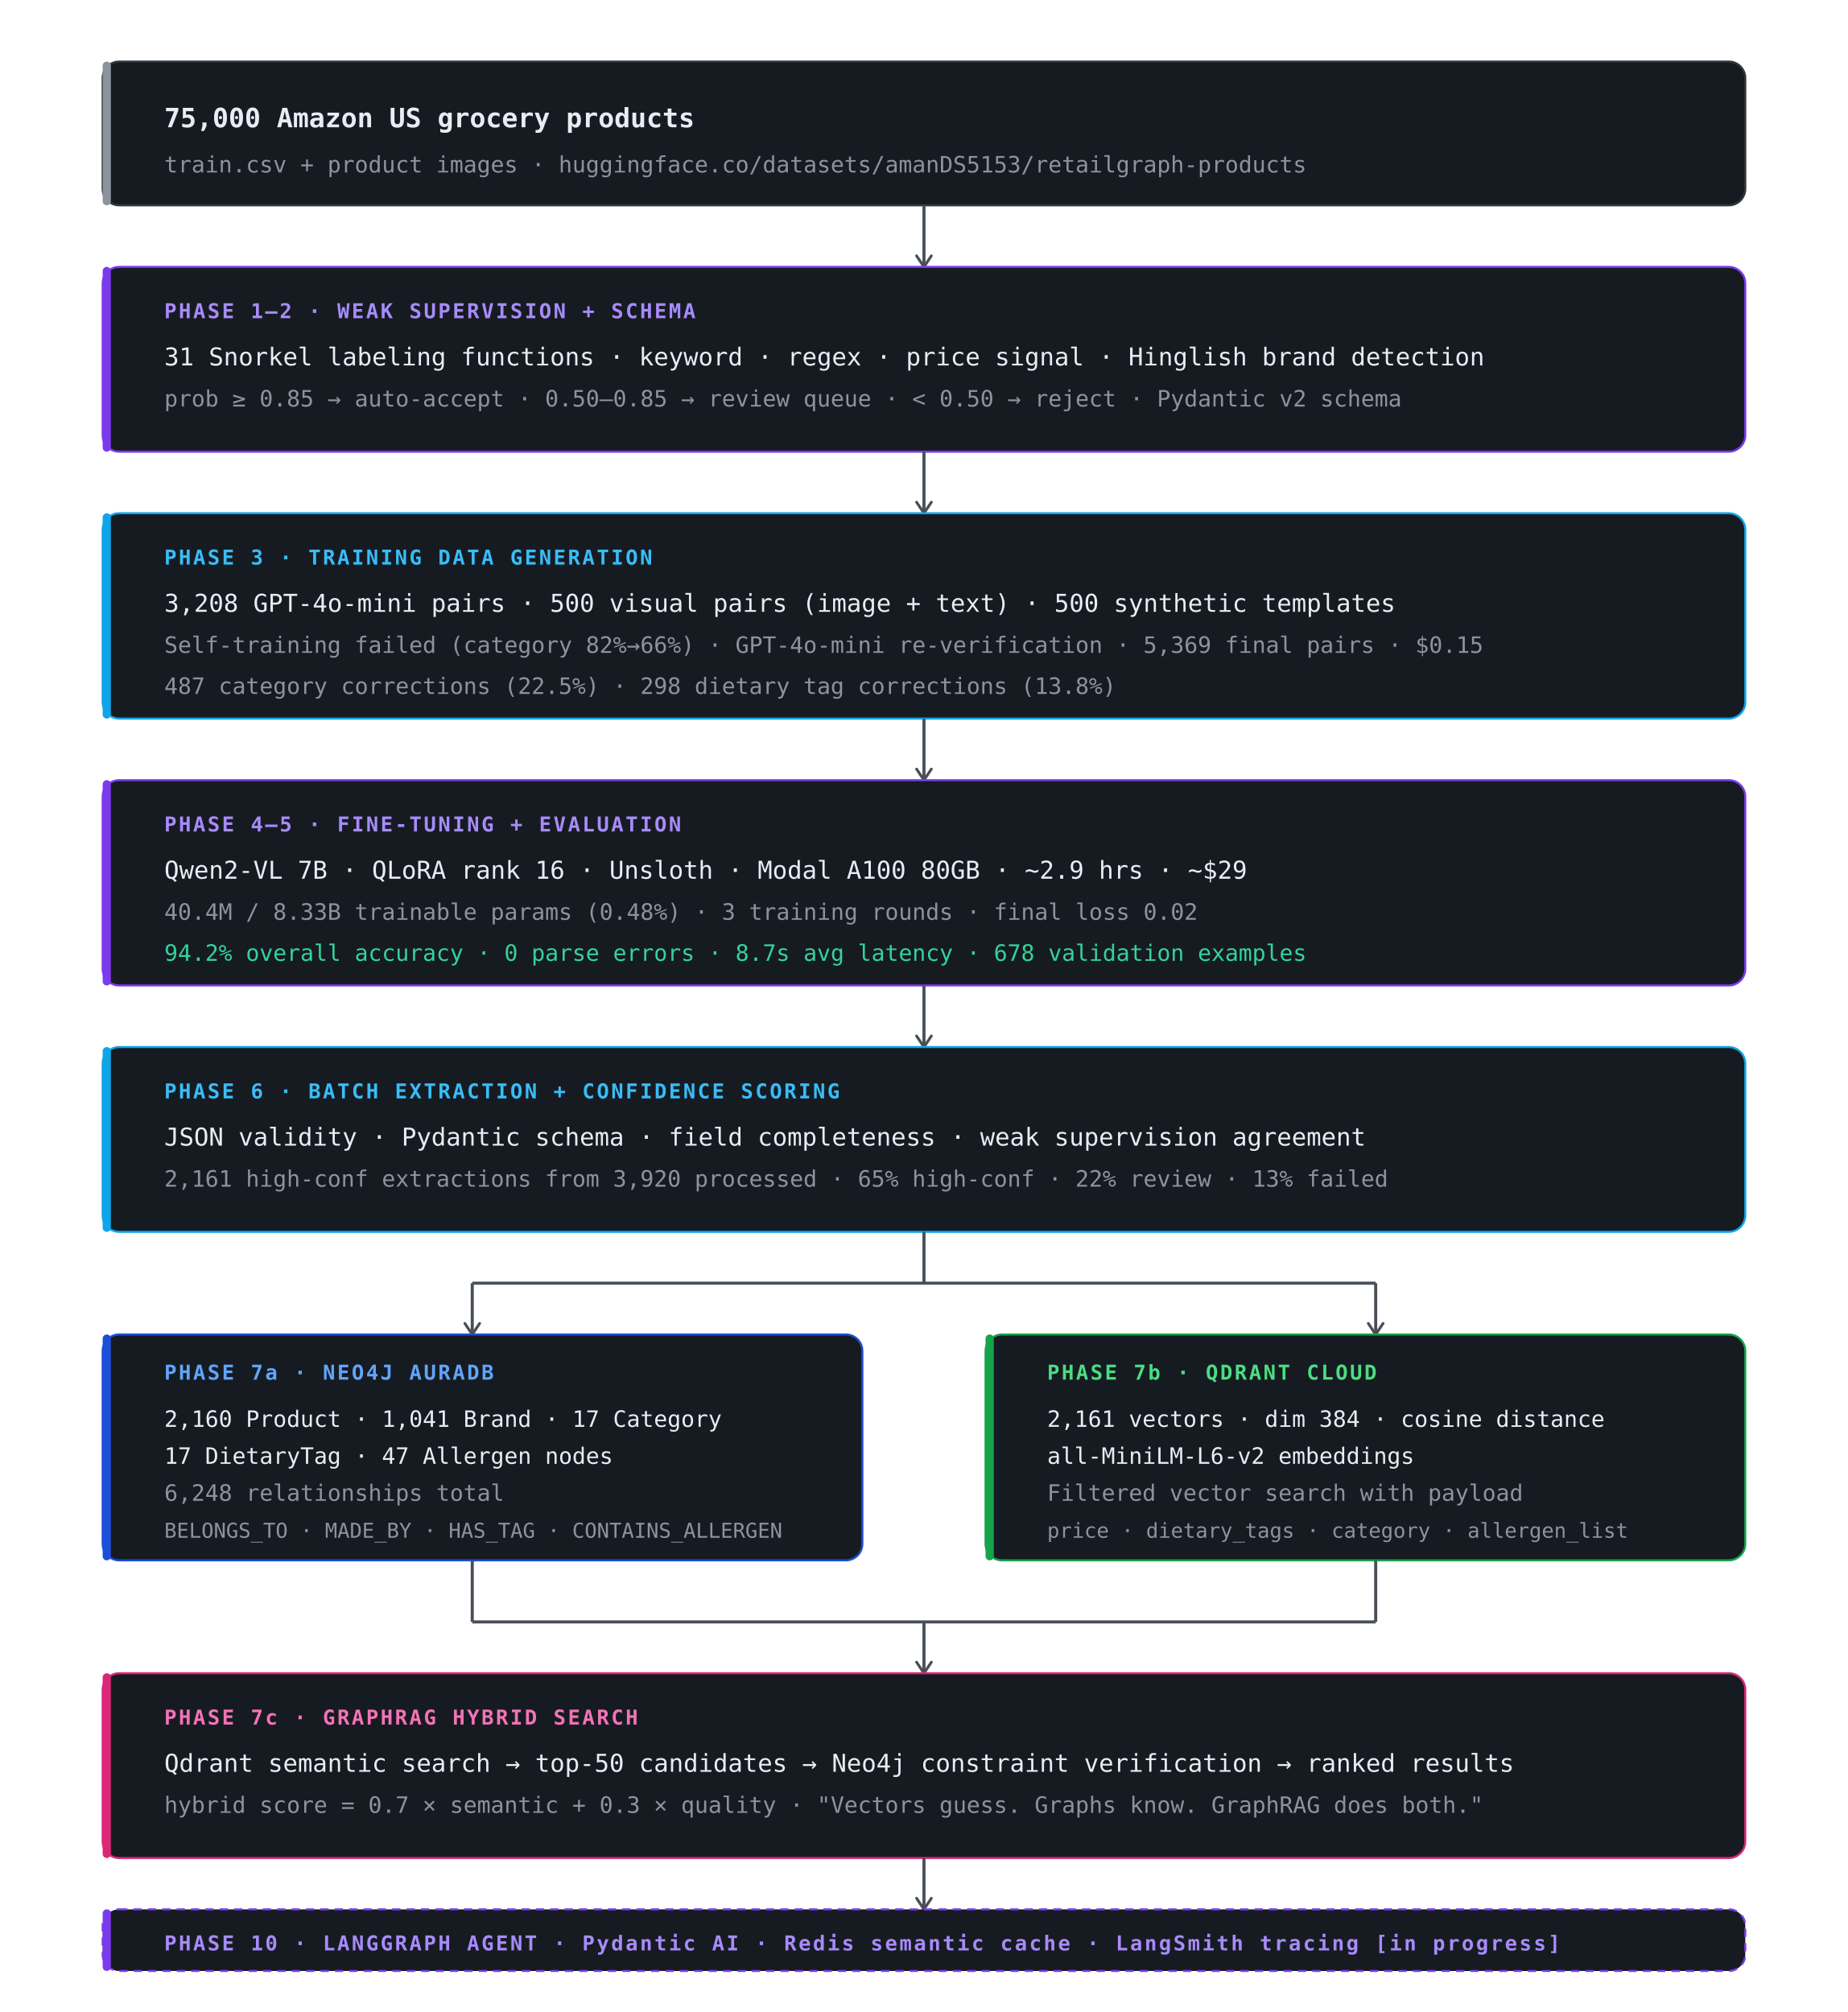
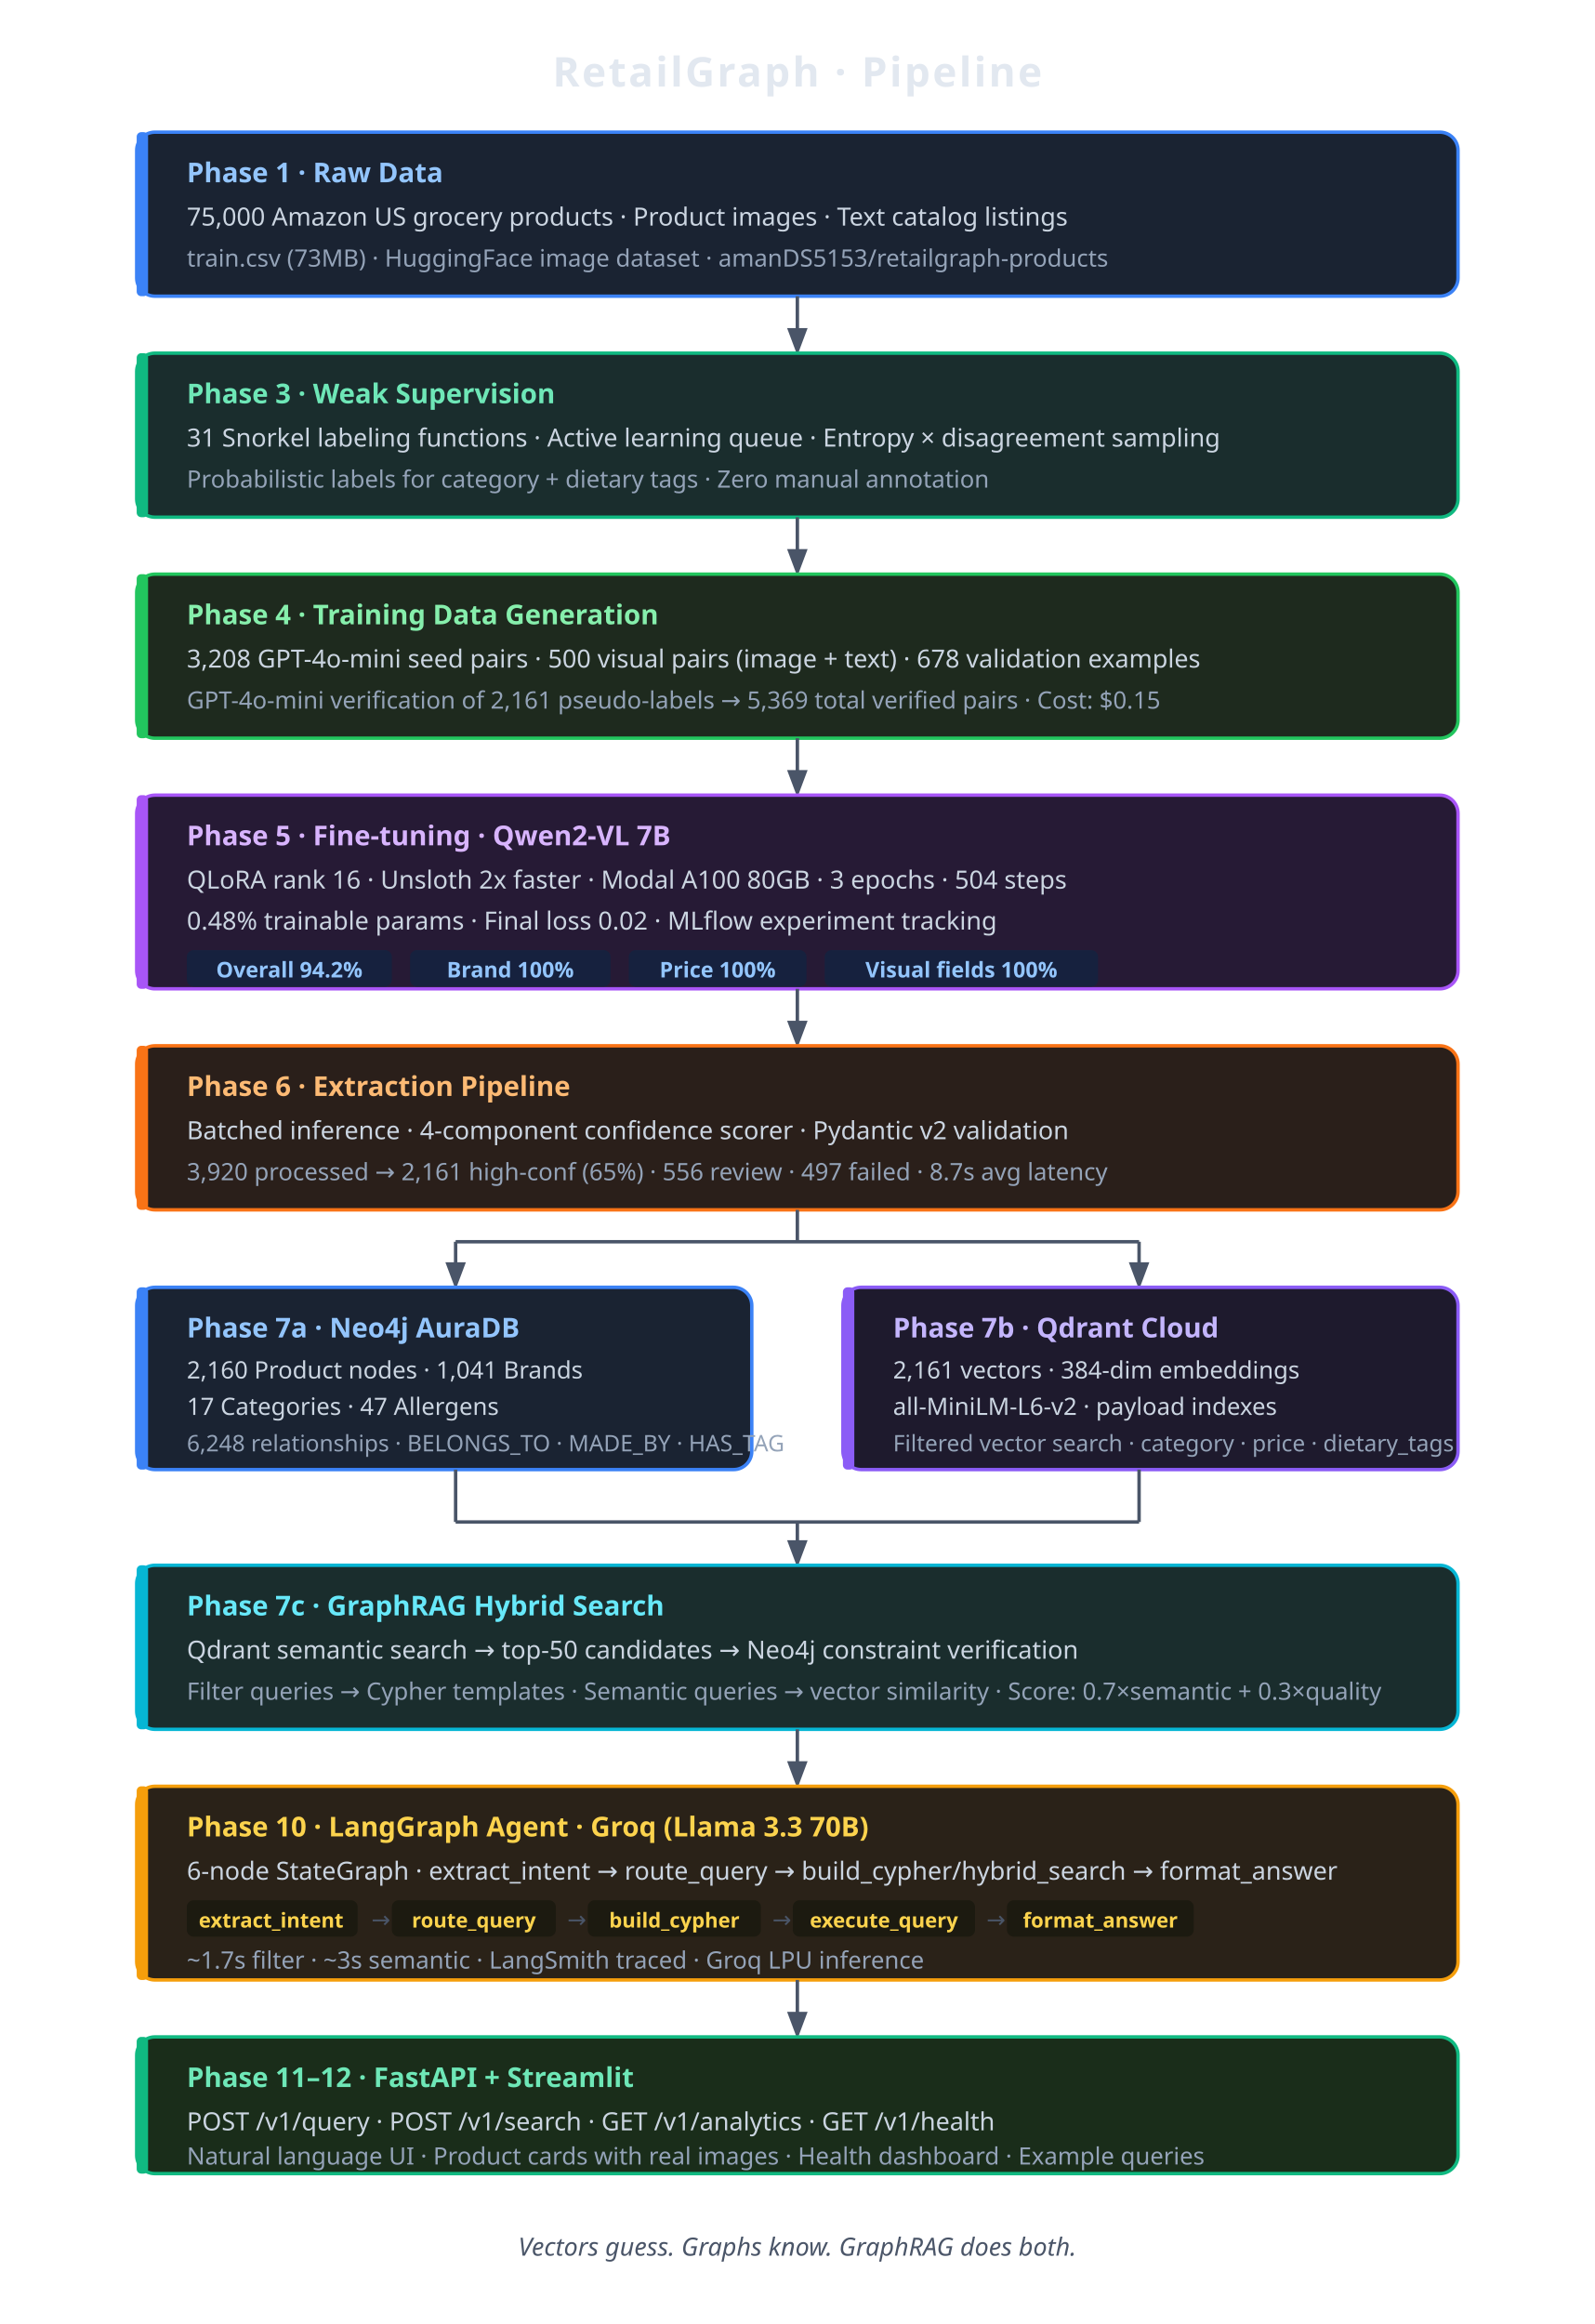
- <svg xmlns="http://www.w3.org/2000/svg" width="900" height="980" viewBox="0 0 900 980" style="background:#0d1117;border-radius:12px;">
+ <svg xmlns="http://www.w3.org/2000/svg" viewBox="0 0 700 1020" style="background:#0d1117">
  <defs>
-     <marker id="arr" viewBox="0 0 10 10" refX="8" refY="5" markerWidth="6" markerHeight="6" orient="auto">
-       <path d="M2 1L8 5L2 9" fill="none" stroke="#484f58" stroke-width="1.5" stroke-linecap="round" stroke-linejoin="round" />
-     </marker>
-     <marker id="arr2" viewBox="0 0 10 10" refX="8" refY="5" markerWidth="6" markerHeight="6" orient="auto">
-       <path d="M2 1L8 5L2 9" fill="none" stroke="#484f58" stroke-width="1.5" stroke-linecap="round" stroke-linejoin="round" />
+     <marker id="arrow" markerWidth="8" markerHeight="8" refX="4" refY="3" orient="auto">
+       <path d="M0,0 L0,6 L8,3 z" fill="#4a5568" />
    </marker>
  </defs>
-   <rect x="50" y="30" width="800" height="70" rx="8" fill="#161b22" stroke="#30363d" stroke-width="1" />
-   <rect x="50" y="30" width="4" height="70" rx="2" fill="#8b949e" />
-   <text x="80" y="62" font-family="ui-monospace,monospace" font-size="13" font-weight="600" fill="#e6edf3">75,000 Amazon US grocery products</text>
-   <text x="80" y="84" font-family="ui-monospace,monospace" font-size="11" fill="#8b949e">train.csv + product images · huggingface.co/datasets/amanDS5153/retailgraph-products</text>
-   <line x1="450" y1="100" x2="450" y2="130" stroke="#484f58" stroke-width="1.5" marker-end="url(#arr)" />
-   <rect x="50" y="130" width="800" height="90" rx="8" fill="#161b22" stroke="#7c3aed" stroke-width="1" />
-   <rect x="50" y="130" width="4" height="90" rx="2" fill="#7c3aed" />
-   <text x="80" y="155" font-family="ui-monospace,monospace" font-size="10" font-weight="600" fill="#a78bfa" letter-spacing="1">PHASE 1–2 · WEAK SUPERVISION + SCHEMA</text>
-   <text x="80" y="178" font-family="ui-monospace,monospace" font-size="12" fill="#e6edf3">31 Snorkel labeling functions · keyword · regex · price signal · Hinglish brand detection</text>
-   <text x="80" y="198" font-family="ui-monospace,monospace" font-size="11" fill="#8b949e">prob ≥ 0.85 → auto-accept  ·  0.50–0.85 → review queue  ·  &lt; 0.50 → reject  ·  Pydantic v2 schema</text>
-   <line x1="450" y1="220" x2="450" y2="250" stroke="#484f58" stroke-width="1.5" marker-end="url(#arr)" />
-   <rect x="50" y="250" width="800" height="100" rx="8" fill="#161b22" stroke="#0ea5e9" stroke-width="1" />
-   <rect x="50" y="250" width="4" height="100" rx="2" fill="#0ea5e9" />
-   <text x="80" y="275" font-family="ui-monospace,monospace" font-size="10" font-weight="600" fill="#38bdf8" letter-spacing="1">PHASE 3 · TRAINING DATA GENERATION</text>
-   <text x="80" y="298" font-family="ui-monospace,monospace" font-size="12" fill="#e6edf3">3,208 GPT-4o-mini pairs  ·  500 visual pairs (image + text)  ·  500 synthetic templates</text>
-   <text x="80" y="318" font-family="ui-monospace,monospace" font-size="11" fill="#8b949e">Self-training failed (category 82%→66%) · GPT-4o-mini re-verification · 5,369 final pairs · $0.15</text>
-   <text x="80" y="338" font-family="ui-monospace,monospace" font-size="11" fill="#8b949e">487 category corrections (22.5%)  ·  298 dietary tag corrections (13.8%)</text>
-   <line x1="450" y1="350" x2="450" y2="380" stroke="#484f58" stroke-width="1.5" marker-end="url(#arr)" />
-   <rect x="50" y="380" width="800" height="100" rx="8" fill="#161b22" stroke="#7c3aed" stroke-width="1" />
-   <rect x="50" y="380" width="4" height="100" rx="2" fill="#7c3aed" />
-   <text x="80" y="405" font-family="ui-monospace,monospace" font-size="10" font-weight="600" fill="#a78bfa" letter-spacing="1">PHASE 4–5 · FINE-TUNING + EVALUATION</text>
-   <text x="80" y="428" font-family="ui-monospace,monospace" font-size="12" fill="#e6edf3">Qwen2-VL 7B  ·  QLoRA rank 16  ·  Unsloth  ·  Modal A100 80GB  ·  ~2.9 hrs  ·  ~$29</text>
-   <text x="80" y="448" font-family="ui-monospace,monospace" font-size="11" fill="#8b949e">40.4M / 8.33B trainable params (0.48%)  ·  3 training rounds  ·  final loss 0.02</text>
-   <text x="80" y="468" font-family="ui-monospace,monospace" font-size="11" fill="#34d399">94.2% overall accuracy  ·  0 parse errors  ·  8.7s avg latency  ·  678 validation examples</text>
-   <line x1="450" y1="480" x2="450" y2="510" stroke="#484f58" stroke-width="1.5" marker-end="url(#arr)" />
-   <rect x="50" y="510" width="800" height="90" rx="8" fill="#161b22" stroke="#0ea5e9" stroke-width="1" />
-   <rect x="50" y="510" width="4" height="90" rx="2" fill="#0ea5e9" />
-   <text x="80" y="535" font-family="ui-monospace,monospace" font-size="10" font-weight="600" fill="#38bdf8" letter-spacing="1">PHASE 6 · BATCH EXTRACTION + CONFIDENCE SCORING</text>
-   <text x="80" y="558" font-family="ui-monospace,monospace" font-size="12" fill="#e6edf3">JSON validity · Pydantic schema · field completeness · weak supervision agreement</text>
-   <text x="80" y="578" font-family="ui-monospace,monospace" font-size="11" fill="#8b949e">2,161 high-conf extractions from 3,920 processed  ·  65% high-conf  ·  22% review  ·  13% failed</text>
-   <line x1="450" y1="600" x2="450" y2="625" stroke="#484f58" stroke-width="1.5" />
-   <line x1="230" y1="625" x2="670" y2="625" stroke="#484f58" stroke-width="1.5" />
-   <line x1="230" y1="625" x2="230" y2="650" stroke="#484f58" stroke-width="1.5" marker-end="url(#arr)" />
-   <line x1="670" y1="625" x2="670" y2="650" stroke="#484f58" stroke-width="1.5" marker-end="url(#arr)" />
-   <rect x="50" y="650" width="370" height="110" rx="8" fill="#161b22" stroke="#1d4ed8" stroke-width="1" />
-   <rect x="50" y="650" width="4" height="110" rx="2" fill="#1d4ed8" />
-   <text x="80" y="672" font-family="ui-monospace,monospace" font-size="10" font-weight="600" fill="#60a5fa" letter-spacing="1">PHASE 7a · NEO4J AURADB</text>
-   <text x="80" y="695" font-family="ui-monospace,monospace" font-size="11" fill="#e6edf3">2,160 Product · 1,041 Brand · 17 Category</text>
-   <text x="80" y="713" font-family="ui-monospace,monospace" font-size="11" fill="#e6edf3">17 DietaryTag · 47 Allergen nodes</text>
-   <text x="80" y="731" font-family="ui-monospace,monospace" font-size="11" fill="#8b949e">6,248 relationships total</text>
-   <text x="80" y="749" font-family="ui-monospace,monospace" font-size="10" fill="#8b949e">BELONGS_TO · MADE_BY · HAS_TAG · CONTAINS_ALLERGEN</text>
-   <rect x="480" y="650" width="370" height="110" rx="8" fill="#161b22" stroke="#16a34a" stroke-width="1" />
-   <rect x="480" y="650" width="4" height="110" rx="2" fill="#16a34a" />
-   <text x="510" y="672" font-family="ui-monospace,monospace" font-size="10" font-weight="600" fill="#4ade80" letter-spacing="1">PHASE 7b · QDRANT CLOUD</text>
-   <text x="510" y="695" font-family="ui-monospace,monospace" font-size="11" fill="#e6edf3">2,161 vectors · dim 384 · cosine distance</text>
-   <text x="510" y="713" font-family="ui-monospace,monospace" font-size="11" fill="#e6edf3">all-MiniLM-L6-v2 embeddings</text>
-   <text x="510" y="731" font-family="ui-monospace,monospace" font-size="11" fill="#8b949e">Filtered vector search with payload</text>
-   <text x="510" y="749" font-family="ui-monospace,monospace" font-size="10" fill="#8b949e">price · dietary_tags · category · allergen_list</text>
-   <line x1="230" y1="760" x2="230" y2="790" stroke="#484f58" stroke-width="1.5" />
-   <line x1="670" y1="760" x2="670" y2="790" stroke="#484f58" stroke-width="1.5" />
-   <line x1="230" y1="790" x2="670" y2="790" stroke="#484f58" stroke-width="1.5" />
-   <line x1="450" y1="790" x2="450" y2="815" stroke="#484f58" stroke-width="1.5" marker-end="url(#arr)" />
-   <rect x="50" y="815" width="800" height="90" rx="8" fill="#161b22" stroke="#db2777" stroke-width="1" />
-   <rect x="50" y="815" width="4" height="90" rx="2" fill="#db2777" />
-   <text x="80" y="840" font-family="ui-monospace,monospace" font-size="10" font-weight="600" fill="#f472b6" letter-spacing="1">PHASE 7c · GRAPHRAG HYBRID SEARCH</text>
-   <text x="80" y="863" font-family="ui-monospace,monospace" font-size="12" fill="#e6edf3">Qdrant semantic search → top-50 candidates → Neo4j constraint verification → ranked results</text>
-   <text x="80" y="883" font-family="ui-monospace,monospace" font-size="11" fill="#8b949e">hybrid score = 0.7 × semantic + 0.3 × quality  ·  "Vectors guess. Graphs know. GraphRAG does both."</text>
-   <line x1="450" y1="905" x2="450" y2="930" stroke="#484f58" stroke-width="1.5" marker-end="url(#arr)" />
-   <rect x="50" y="930" width="800" height="30" rx="8" fill="#161b22" stroke="#7c3aed" stroke-width="1" stroke-dasharray="4,3" />
-   <rect x="50" y="930" width="4" height="30" rx="2" fill="#7c3aed" />
-   <text x="80" y="950" font-family="ui-monospace,monospace" font-size="10" font-weight="600" fill="#a78bfa" letter-spacing="1">PHASE 10 · LANGGRAPH AGENT · Pydantic AI · Redis semantic cache · LangSmith tracing  [in progress]</text>
+   <text x="350" y="38" text-anchor="middle" fill="#e2e8f0" font-family="'Segoe UI', system-ui, sans-serif" font-size="18" font-weight="700" letter-spacing="1">RetailGraph · Pipeline</text>
+   <rect x="60" y="58" width="580" height="72" rx="8" fill="#1a2332" stroke="#3b82f6" stroke-width="1.5" />
+   <rect x="60" y="58" width="5" height="72" rx="2" fill="#3b82f6" />
+   <text x="82" y="80" fill="#93c5fd" font-family="'Segoe UI', system-ui, sans-serif" font-size="12" font-weight="700">Phase 1 · Raw Data</text>
+   <text x="82" y="99" fill="#cbd5e1" font-family="'Segoe UI', system-ui, sans-serif" font-size="11">75,000 Amazon US grocery products · Product images · Text catalog listings</text>
+   <text x="82" y="117" fill="#94a3b8" font-family="'Segoe UI', system-ui, sans-serif" font-size="10.5">train.csv (73MB) · HuggingFace image dataset · amanDS5153/retailgraph-products</text>
+   <line x1="350" y1="130" x2="350" y2="150" stroke="#4a5568" stroke-width="1.5" marker-end="url(#arrow)" />
+   <rect x="60" y="155" width="580" height="72" rx="8" fill="#1a2d2d" stroke="#10b981" stroke-width="1.5" />
+   <rect x="60" y="155" width="5" height="72" rx="2" fill="#10b981" />
+   <text x="82" y="177" fill="#6ee7b7" font-family="'Segoe UI', system-ui, sans-serif" font-size="12" font-weight="700">Phase 3 · Weak Supervision</text>
+   <text x="82" y="196" fill="#cbd5e1" font-family="'Segoe UI', system-ui, sans-serif" font-size="11">31 Snorkel labeling functions · Active learning queue · Entropy × disagreement sampling</text>
+   <text x="82" y="214" fill="#94a3b8" font-family="'Segoe UI', system-ui, sans-serif" font-size="10.5">Probabilistic labels for category + dietary tags · Zero manual annotation</text>
+   <line x1="350" y1="227" x2="350" y2="247" stroke="#4a5568" stroke-width="1.5" marker-end="url(#arrow)" />
+   <rect x="60" y="252" width="580" height="72" rx="8" fill="#1e2a1e" stroke="#22c55e" stroke-width="1.5" />
+   <rect x="60" y="252" width="5" height="72" rx="2" fill="#22c55e" />
+   <text x="82" y="274" fill="#86efac" font-family="'Segoe UI', system-ui, sans-serif" font-size="12" font-weight="700">Phase 4 · Training Data Generation</text>
+   <text x="82" y="293" fill="#cbd5e1" font-family="'Segoe UI', system-ui, sans-serif" font-size="11">3,208 GPT-4o-mini seed pairs · 500 visual pairs (image + text) · 678 validation examples</text>
+   <text x="82" y="311" fill="#94a3b8" font-family="'Segoe UI', system-ui, sans-serif" font-size="10.5">GPT-4o-mini verification of 2,161 pseudo-labels → 5,369 total verified pairs · Cost: $0.15</text>
+   <line x1="350" y1="324" x2="350" y2="344" stroke="#4a5568" stroke-width="1.5" marker-end="url(#arrow)" />
+   <rect x="60" y="349" width="580" height="85" rx="8" fill="#261a35" stroke="#a855f7" stroke-width="1.5" />
+   <rect x="60" y="349" width="5" height="85" rx="2" fill="#a855f7" />
+   <text x="82" y="371" fill="#d8b4fe" font-family="'Segoe UI', system-ui, sans-serif" font-size="12" font-weight="700">Phase 5 · Fine-tuning · Qwen2-VL 7B</text>
+   <text x="82" y="390" fill="#cbd5e1" font-family="'Segoe UI', system-ui, sans-serif" font-size="11">QLoRA rank 16 · Unsloth 2x faster · Modal A100 80GB · 3 epochs · 504 steps</text>
+   <text x="82" y="408" fill="#cbd5e1" font-family="'Segoe UI', system-ui, sans-serif" font-size="11">0.48% trainable params · Final loss 0.02 · MLflow experiment tracking</text>
+   <rect x="82" y="417" width="90" height="16" rx="3" fill="#16213e" />
+   <text x="127" y="429" text-anchor="middle" fill="#93c5fd" font-family="'Segoe UI', system-ui, sans-serif" font-size="9.5" font-weight="700">Overall 94.2%</text>
+   <rect x="180" y="417" width="88" height="16" rx="3" fill="#16213e" />
+   <text x="224" y="429" text-anchor="middle" fill="#93c5fd" font-family="'Segoe UI', system-ui, sans-serif" font-size="9.5" font-weight="700">Brand 100%</text>
+   <rect x="276" y="417" width="78" height="16" rx="3" fill="#16213e" />
+   <text x="315" y="429" text-anchor="middle" fill="#93c5fd" font-family="'Segoe UI', system-ui, sans-serif" font-size="9.5" font-weight="700">Price 100%</text>
+   <rect x="362" y="417" width="120" height="16" rx="3" fill="#16213e" />
+   <text x="422" y="429" text-anchor="middle" fill="#93c5fd" font-family="'Segoe UI', system-ui, sans-serif" font-size="9.5" font-weight="700">Visual fields 100%</text>
+   <line x1="350" y1="434" x2="350" y2="454" stroke="#4a5568" stroke-width="1.5" marker-end="url(#arrow)" />
+   <rect x="60" y="459" width="580" height="72" rx="8" fill="#2a1f1a" stroke="#f97316" stroke-width="1.5" />
+   <rect x="60" y="459" width="5" height="72" rx="2" fill="#f97316" />
+   <text x="82" y="481" fill="#fdba74" font-family="'Segoe UI', system-ui, sans-serif" font-size="12" font-weight="700">Phase 6 · Extraction Pipeline</text>
+   <text x="82" y="500" fill="#cbd5e1" font-family="'Segoe UI', system-ui, sans-serif" font-size="11">Batched inference · 4-component confidence scorer · Pydantic v2 validation</text>
+   <text x="82" y="518" fill="#94a3b8" font-family="'Segoe UI', system-ui, sans-serif" font-size="10.5">3,920 processed → 2,161 high-conf (65%) · 556 review · 497 failed · 8.7s avg latency</text>
+   <line x1="350" y1="531" x2="350" y2="545" stroke="#4a5568" stroke-width="1.5" />
+   <line x1="200" y1="545" x2="500" y2="545" stroke="#4a5568" stroke-width="1.5" />
+   <line x1="200" y1="545" x2="200" y2="560" stroke="#4a5568" stroke-width="1.5" marker-end="url(#arrow)" />
+   <line x1="500" y1="545" x2="500" y2="560" stroke="#4a5568" stroke-width="1.5" marker-end="url(#arrow)" />
+   <rect x="60" y="565" width="270" height="80" rx="8" fill="#1a2332" stroke="#3b82f6" stroke-width="1.5" />
+   <rect x="60" y="565" width="5" height="80" rx="2" fill="#3b82f6" />
+   <text x="82" y="587" fill="#93c5fd" font-family="'Segoe UI', system-ui, sans-serif" font-size="12" font-weight="700">Phase 7a · Neo4j AuraDB</text>
+   <text x="82" y="605" fill="#cbd5e1" font-family="'Segoe UI', system-ui, sans-serif" font-size="10.5">2,160 Product nodes · 1,041 Brands</text>
+   <text x="82" y="621" fill="#cbd5e1" font-family="'Segoe UI', system-ui, sans-serif" font-size="10.5">17 Categories · 47 Allergens</text>
+   <text x="82" y="637" fill="#94a3b8" font-family="'Segoe UI', system-ui, sans-serif" font-size="10">6,248 relationships · BELONGS_TO · MADE_BY · HAS_TAG</text>
+   <rect x="370" y="565" width="270" height="80" rx="8" fill="#1e1a2d" stroke="#8b5cf6" stroke-width="1.5" />
+   <rect x="370" y="565" width="5" height="80" rx="2" fill="#8b5cf6" />
+   <text x="392" y="587" fill="#c4b5fd" font-family="'Segoe UI', system-ui, sans-serif" font-size="12" font-weight="700">Phase 7b · Qdrant Cloud</text>
+   <text x="392" y="605" fill="#cbd5e1" font-family="'Segoe UI', system-ui, sans-serif" font-size="10.5">2,161 vectors · 384-dim embeddings</text>
+   <text x="392" y="621" fill="#cbd5e1" font-family="'Segoe UI', system-ui, sans-serif" font-size="10.5">all-MiniLM-L6-v2 · payload indexes</text>
+   <text x="392" y="637" fill="#94a3b8" font-family="'Segoe UI', system-ui, sans-serif" font-size="10">Filtered vector search · category · price · dietary_tags</text>
+   <line x1="200" y1="645" x2="200" y2="668" stroke="#4a5568" stroke-width="1.5" />
+   <line x1="500" y1="645" x2="500" y2="668" stroke="#4a5568" stroke-width="1.5" />
+   <line x1="200" y1="668" x2="500" y2="668" stroke="#4a5568" stroke-width="1.5" />
+   <line x1="350" y1="668" x2="350" y2="682" stroke="#4a5568" stroke-width="1.5" marker-end="url(#arrow)" />
+   <rect x="60" y="687" width="580" height="72" rx="8" fill="#1a2d2d" stroke="#06b6d4" stroke-width="1.5" />
+   <rect x="60" y="687" width="5" height="72" rx="2" fill="#06b6d4" />
+   <text x="82" y="709" fill="#67e8f9" font-family="'Segoe UI', system-ui, sans-serif" font-size="12" font-weight="700">Phase 7c · GraphRAG Hybrid Search</text>
+   <text x="82" y="728" fill="#cbd5e1" font-family="'Segoe UI', system-ui, sans-serif" font-size="11">Qdrant semantic search → top-50 candidates → Neo4j constraint verification</text>
+   <text x="82" y="746" fill="#94a3b8" font-family="'Segoe UI', system-ui, sans-serif" font-size="10.5">Filter queries → Cypher templates · Semantic queries → vector similarity · Score: 0.7×semantic + 0.3×quality</text>
+   <line x1="350" y1="759" x2="350" y2="779" stroke="#4a5568" stroke-width="1.5" marker-end="url(#arrow)" />
+   <rect x="60" y="784" width="580" height="85" rx="8" fill="#2a2218" stroke="#f59e0b" stroke-width="1.5" />
+   <rect x="60" y="784" width="5" height="85" rx="2" fill="#f59e0b" />
+   <text x="82" y="806" fill="#fcd34d" font-family="'Segoe UI', system-ui, sans-serif" font-size="12" font-weight="700">Phase 10 · LangGraph Agent · Groq (Llama 3.3 70B)</text>
+   <text x="82" y="825" fill="#cbd5e1" font-family="'Segoe UI', system-ui, sans-serif" font-size="11">6-node StateGraph · extract_intent → route_query → build_cypher/hybrid_search → format_answer</text>
+   <rect x="82" y="834" width="75" height="16" rx="3" fill="#1c1a10" />
+   <text x="119" y="846" text-anchor="middle" fill="#fcd34d" font-family="'Segoe UI', system-ui, sans-serif" font-size="9" font-weight="600">extract_intent</text>
+   <text x="163" y="846" fill="#4a5568" font-family="'Segoe UI', system-ui, sans-serif" font-size="10">→</text>
+   <rect x="172" y="834" width="72" height="16" rx="3" fill="#1c1a10" />
+   <text x="208" y="846" text-anchor="middle" fill="#fcd34d" font-family="'Segoe UI', system-ui, sans-serif" font-size="9" font-weight="600">route_query</text>
+   <text x="249" y="846" fill="#4a5568" font-family="'Segoe UI', system-ui, sans-serif" font-size="10">→</text>
+   <rect x="258" y="834" width="76" height="16" rx="3" fill="#1c1a10" />
+   <text x="296" y="846" text-anchor="middle" fill="#fcd34d" font-family="'Segoe UI', system-ui, sans-serif" font-size="9" font-weight="600">build_cypher</text>
+   <text x="339" y="846" fill="#4a5568" font-family="'Segoe UI', system-ui, sans-serif" font-size="10">→</text>
+   <rect x="348" y="834" width="80" height="16" rx="3" fill="#1c1a10" />
+   <text x="388" y="846" text-anchor="middle" fill="#fcd34d" font-family="'Segoe UI', system-ui, sans-serif" font-size="9" font-weight="600">execute_query</text>
+   <text x="433" y="846" fill="#4a5568" font-family="'Segoe UI', system-ui, sans-serif" font-size="10">→</text>
+   <rect x="442" y="834" width="82" height="16" rx="3" fill="#1c1a10" />
+   <text x="483" y="846" text-anchor="middle" fill="#fcd34d" font-family="'Segoe UI', system-ui, sans-serif" font-size="9" font-weight="600">format_answer</text>
+   <text x="82" y="864" fill="#94a3b8" font-family="'Segoe UI', system-ui, sans-serif" font-size="10.5">~1.7s filter · ~3s semantic · LangSmith traced · Groq LPU inference</text>
+   <line x1="350" y1="869" x2="350" y2="889" stroke="#4a5568" stroke-width="1.5" marker-end="url(#arrow)" />
+   <rect x="60" y="894" width="580" height="60" rx="8" fill="#1a2d1a" stroke="#10b981" stroke-width="1.5" />
+   <rect x="60" y="894" width="5" height="60" rx="2" fill="#10b981" />
+   <text x="82" y="916" fill="#6ee7b7" font-family="'Segoe UI', system-ui, sans-serif" font-size="12" font-weight="700">Phase 11–12 · FastAPI + Streamlit</text>
+   <text x="82" y="935" fill="#cbd5e1" font-family="'Segoe UI', system-ui, sans-serif" font-size="11">POST /v1/query · POST /v1/search · GET /v1/analytics · GET /v1/health</text>
+   <text x="82" y="950" fill="#94a3b8" font-family="'Segoe UI', system-ui, sans-serif" font-size="10.5">Natural language UI · Product cards with real images · Health dashboard · Example queries</text>
+   <text x="350" y="990" text-anchor="middle" fill="#4a5568" font-family="'Segoe UI', system-ui, sans-serif" font-size="11" font-style="italic">Vectors guess. Graphs know. GraphRAG does both.</text>
</svg>
